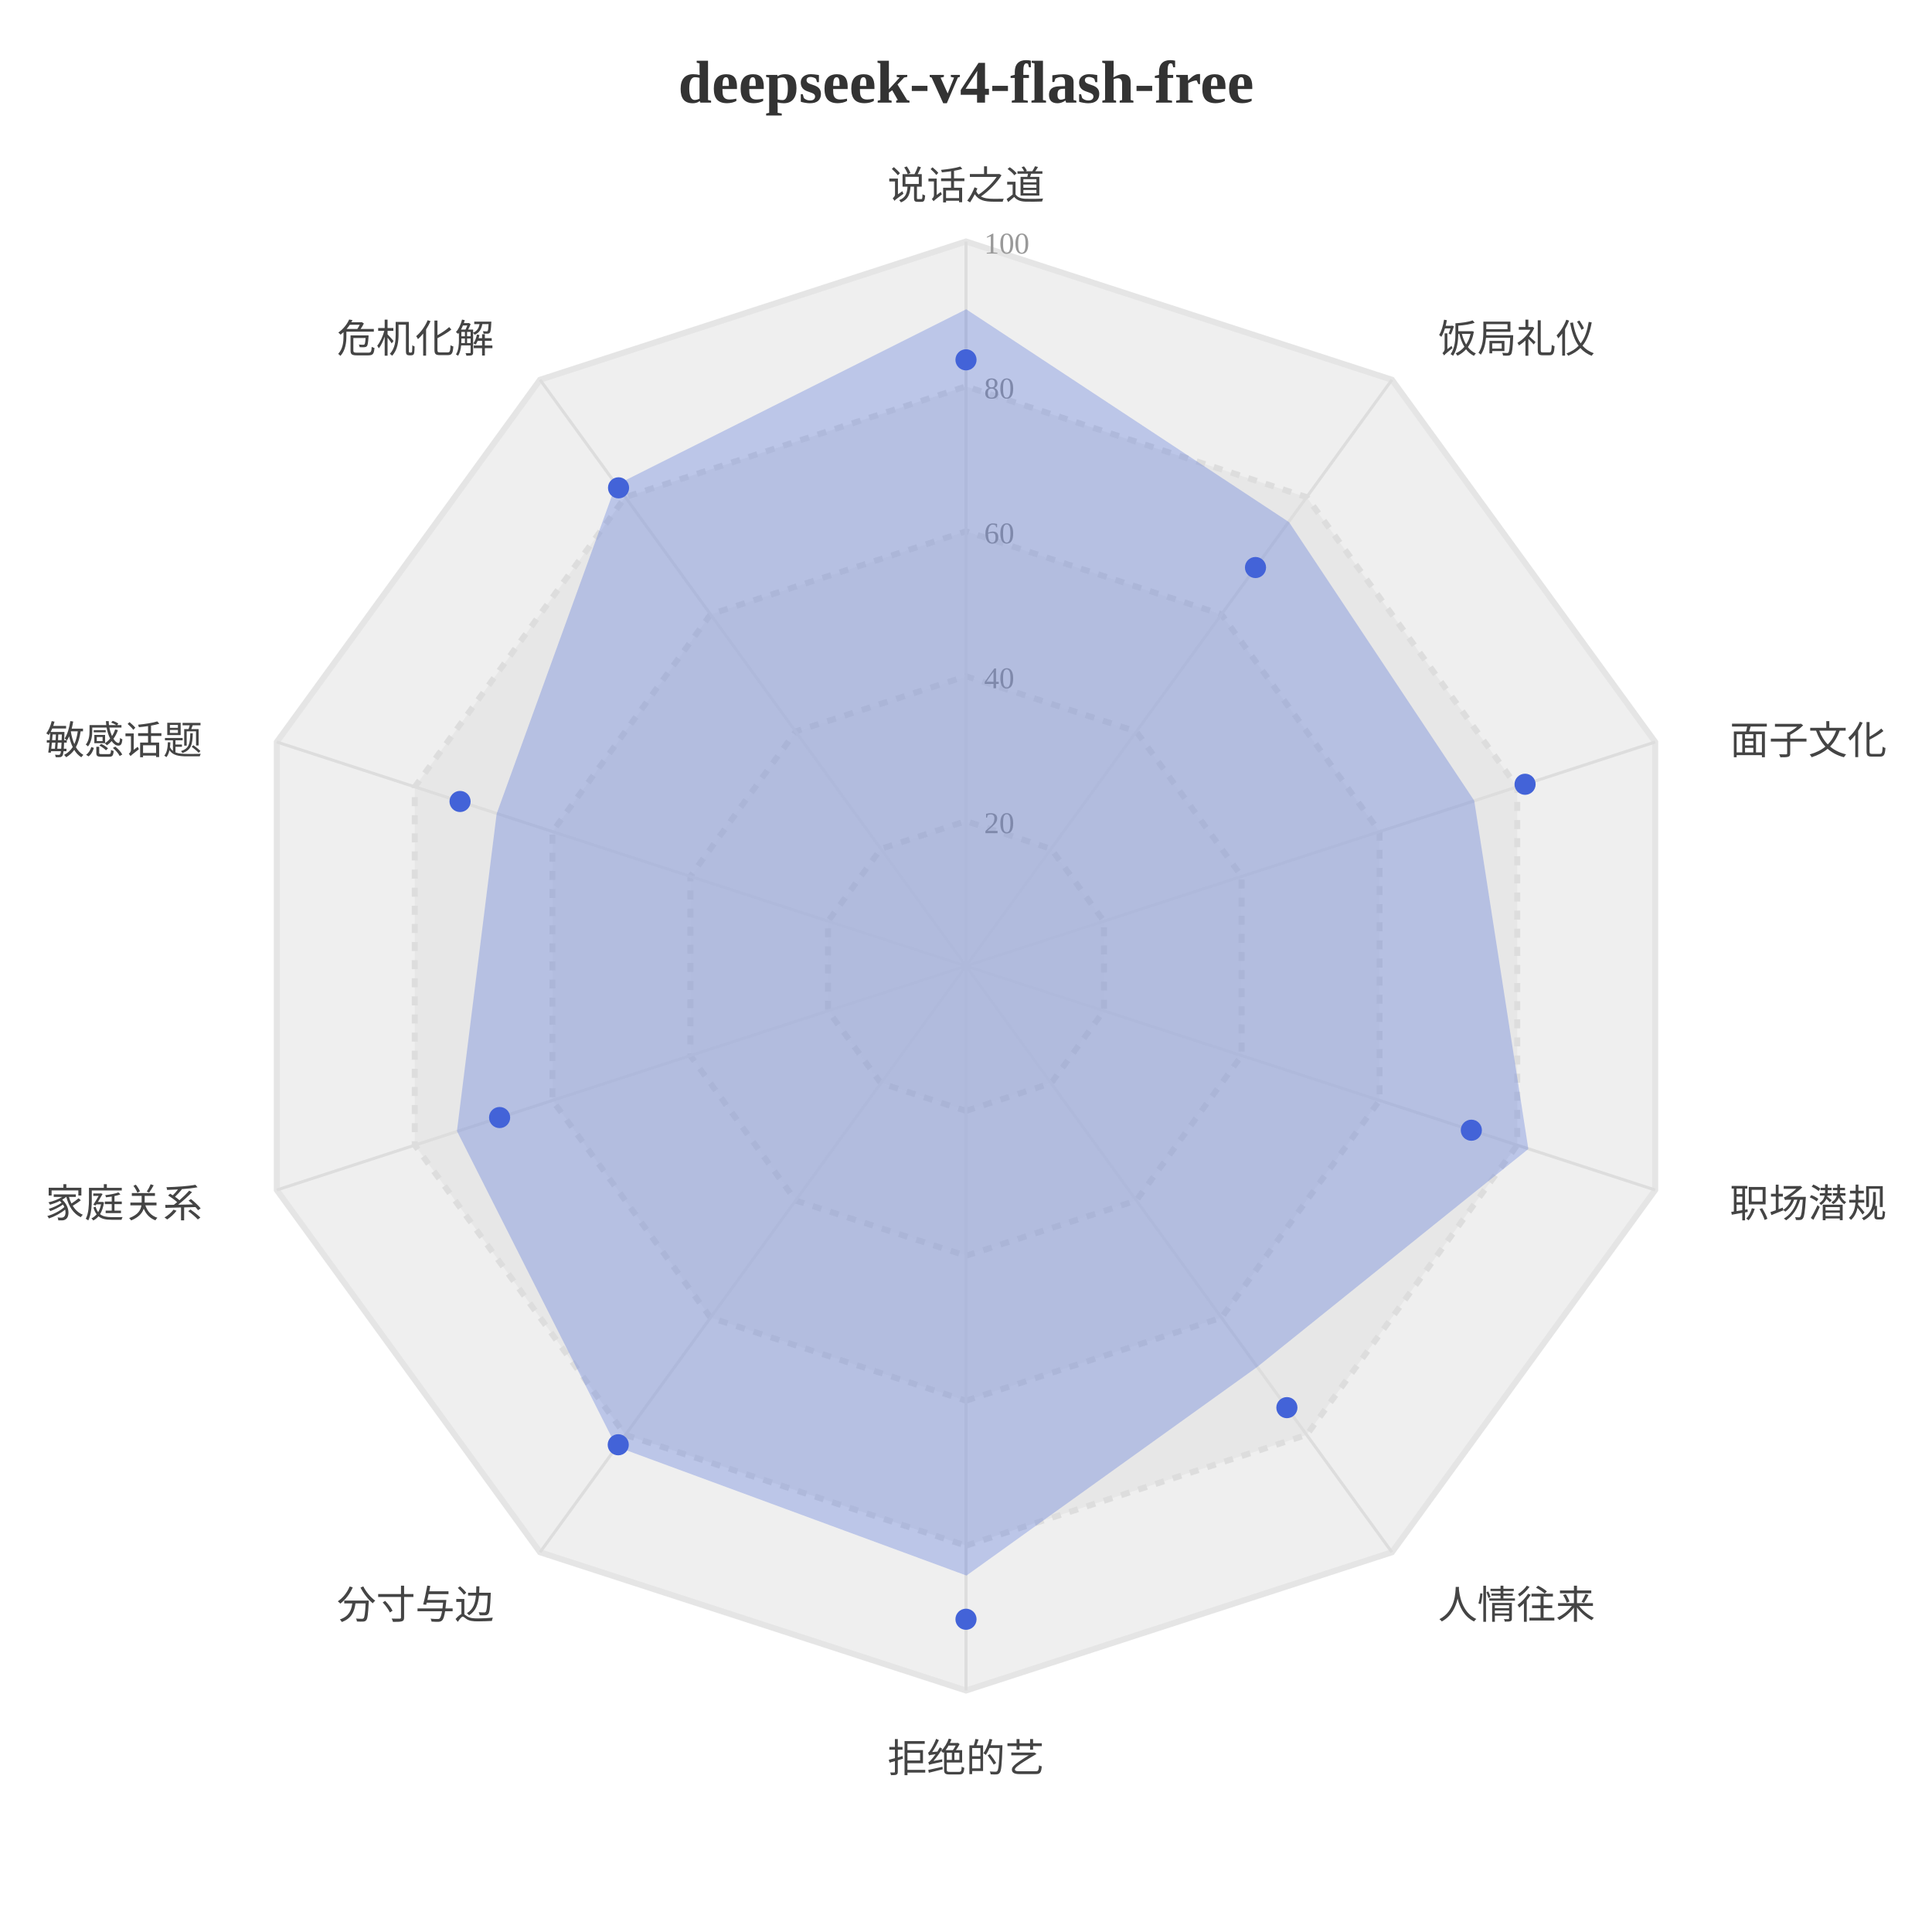
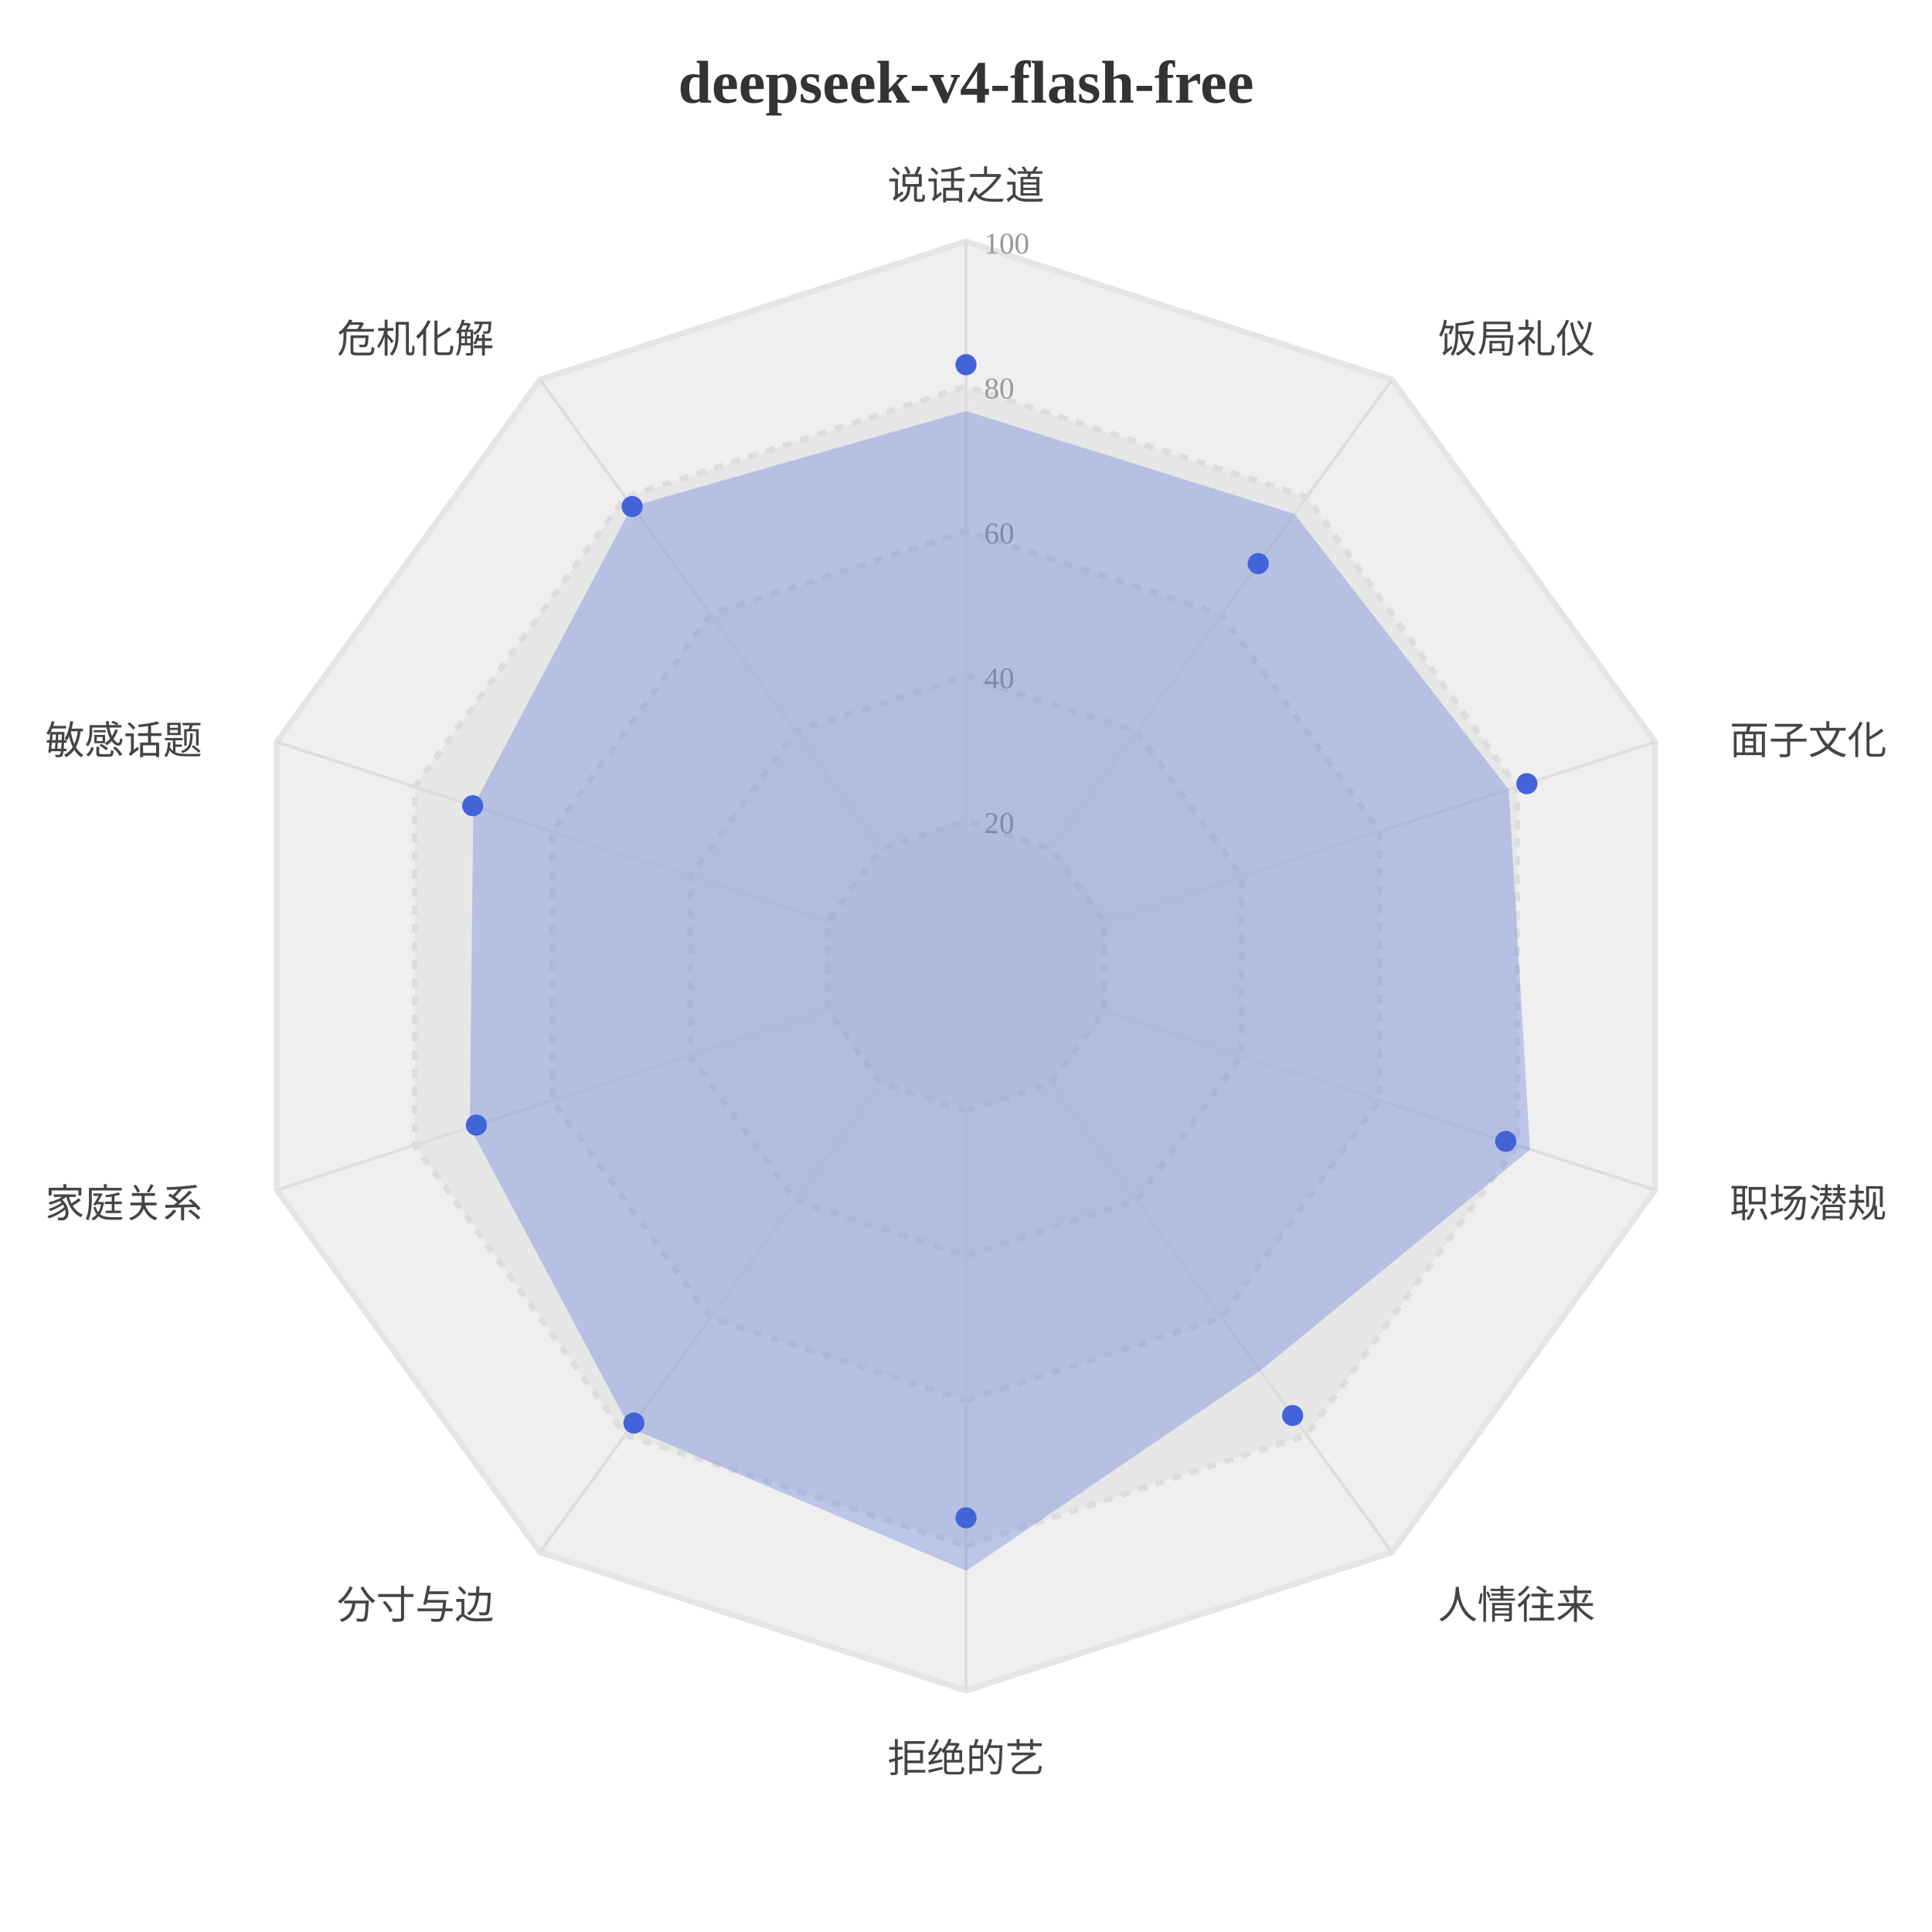
<svg xmlns="http://www.w3.org/2000/svg" width="640" height="640" viewBox="0 0 640 640">
  <text x="320.0" y="34" text-anchor="middle" font-size="20" font-weight="bold" fill="#333">deepseek-v4-flash-free</text>
  <polygon points="320.0,560.0 461.1,514.2 548.3,394.2 548.3,245.8 461.1,125.8 320.0,80.0 178.9,125.8 91.7,245.8 91.7,394.2 178.9,514.2" fill="#e0e0e0" opacity="0.5" stroke="#cccccc" stroke-width="2" />
  <text x="326.0" y="84.0" font-size="10" fill="#999">100</text>
  <polygon points="320.0,512.0 432.9,475.3 502.6,379.3 502.6,260.7 432.9,164.7 320.0,128.0 207.1,164.7 137.4,260.7 137.4,379.3 207.1,475.3" fill="#e0e0e0" opacity="0.5" stroke="#cccccc" stroke-width="2" stroke-dasharray="3,3" />
  <text x="326.0" y="132.0" font-size="10" fill="#999">80</text>
  <polygon points="320.0,464.0 404.6,436.5 457.0,364.5 457.0,275.5 404.6,203.5 320.0,176.0 235.4,203.5 183.0,275.5 183.0,364.5 235.4,436.5" fill="#e0e0e0" opacity="0.5" stroke="#cccccc" stroke-width="2" stroke-dasharray="3,3" />
  <text x="326.0" y="180.0" font-size="10" fill="#999">60</text>
  <polygon points="320.0,416.0 376.4,397.7 411.3,349.7 411.3,290.3 376.4,242.3 320.0,224.0 263.6,242.3 228.7,290.3 228.7,349.7 263.6,397.7" fill="#e0e0e0" opacity="0.5" stroke="#cccccc" stroke-width="2" stroke-dasharray="3,3" />
  <text x="326.0" y="228.0" font-size="10" fill="#999">40</text>
  <polygon points="320.0,368.0 348.2,358.8 365.7,334.8 365.7,305.2 348.2,281.2 320.0,272.0 291.8,281.2 274.3,305.2 274.3,334.8 291.8,358.8" fill="#e0e0e0" opacity="0.5" stroke="#cccccc" stroke-width="2" stroke-dasharray="3,3" />
  <text x="326.0" y="276.0" font-size="10" fill="#999">20</text>
  <line x1="320.0" y1="320.0" x2="320.0" y2="80.0" stroke="#ddd" stroke-width="1" />
  <text x="320.0" y="54.0" text-anchor="middle" font-size="13" fill="#444" dy="12">说话之道</text>
  <line x1="320.0" y1="320.0" x2="461.1" y2="125.8" stroke="#ddd" stroke-width="1" />
  <text x="476.4" y="104.8" text-anchor="start" font-size="13" fill="#444" dy="12">饭局礼仪</text>
  <line x1="320.0" y1="320.0" x2="548.3" y2="245.8" stroke="#ddd" stroke-width="1" />
  <text x="573.0" y="237.8" text-anchor="start" font-size="13" fill="#444" dy="12">面子文化</text>
  <line x1="320.0" y1="320.0" x2="548.3" y2="394.2" stroke="#ddd" stroke-width="1" />
  <text x="573.0" y="402.2" text-anchor="start" font-size="13" fill="#444" dy="1">职场潜规</text>
  <line x1="320.0" y1="320.0" x2="461.1" y2="514.2" stroke="#ddd" stroke-width="1" />
  <text x="476.4" y="535.2" text-anchor="start" font-size="13" fill="#444" dy="1">人情往来</text>
  <line x1="320.0" y1="320.0" x2="320.0" y2="560.0" stroke="#ddd" stroke-width="1" />
  <text x="320.0" y="586.0" text-anchor="middle" font-size="13" fill="#444" dy="1">拒绝的艺</text>
  <line x1="320.0" y1="320.0" x2="178.9" y2="514.2" stroke="#ddd" stroke-width="1" />
  <text x="163.6" y="535.2" text-anchor="end" font-size="13" fill="#444" dy="1">分寸与边</text>
  <line x1="320.0" y1="320.0" x2="91.7" y2="394.2" stroke="#ddd" stroke-width="1" />
  <text x="67.0" y="402.2" text-anchor="end" font-size="13" fill="#444" dy="1">家庭关系</text>
  <line x1="320.0" y1="320.0" x2="91.7" y2="245.8" stroke="#ddd" stroke-width="1" />
  <text x="67.0" y="237.8" text-anchor="end" font-size="13" fill="#444" dy="12">敏感话题</text>
  <line x1="320.0" y1="320.0" x2="178.9" y2="125.8" stroke="#ddd" stroke-width="1" />
  <text x="163.6" y="104.8" text-anchor="end" font-size="13" fill="#444" dy="12">危机化解</text>
-   <polygon points="320.0,520.8 415.9,452.0 505.2,380.2 487.4,265.6 426.3,173.7 320.0,103.6 204.8,161.4 165.5,269.8 152.4,374.5 204.9,478.4" fill="#4363d8" opacity="0.3" stroke="#4363d8" stroke-width="2" />
-   <circle cx="320.0" cy="119.2" r="3.5" fill="#4363d8" />
-   <circle cx="415.9" cy="188.0" r="3.5" fill="#4363d8" />
-   <circle cx="505.2" cy="259.8" r="3.5" fill="#4363d8" />
-   <circle cx="487.4" cy="374.4" r="3.5" fill="#4363d8" />
-   <circle cx="426.3" cy="466.3" r="3.5" fill="#4363d8" />
-   <circle cx="320.0" cy="536.4" r="3.5" fill="#4363d8" />
-   <circle cx="204.8" cy="478.6" r="3.5" fill="#4363d8" />
-   <circle cx="165.5" cy="370.2" r="3.5" fill="#4363d8" />
-   <circle cx="152.4" cy="265.5" r="3.5" fill="#4363d8" />
-   <circle cx="204.9" cy="161.6" r="3.5" fill="#4363d8" />
+   <polygon points="320.0,519.2 416.8,453.3 505.8,380.4 498.8,261.9 428.2,171.1 320.0,137.2 210.0,168.6 157.8,267.3 156.6,373.1 209.4,472.2" fill="#4363d8" opacity="0.3" stroke="#4363d8" stroke-width="2" />
+   <circle cx="320.0" cy="120.8" r="3.5" fill="#4363d8" />
+   <circle cx="416.8" cy="186.7" r="3.5" fill="#4363d8" />
+   <circle cx="505.8" cy="259.6" r="3.5" fill="#4363d8" />
+   <circle cx="498.8" cy="378.1" r="3.5" fill="#4363d8" />
+   <circle cx="428.2" cy="468.9" r="3.5" fill="#4363d8" />
+   <circle cx="320.0" cy="502.8" r="3.5" fill="#4363d8" />
+   <circle cx="210.0" cy="471.4" r="3.5" fill="#4363d8" />
+   <circle cx="157.8" cy="372.7" r="3.5" fill="#4363d8" />
+   <circle cx="156.6" cy="266.9" r="3.5" fill="#4363d8" />
+   <circle cx="209.4" cy="167.8" r="3.5" fill="#4363d8" />
</svg>
